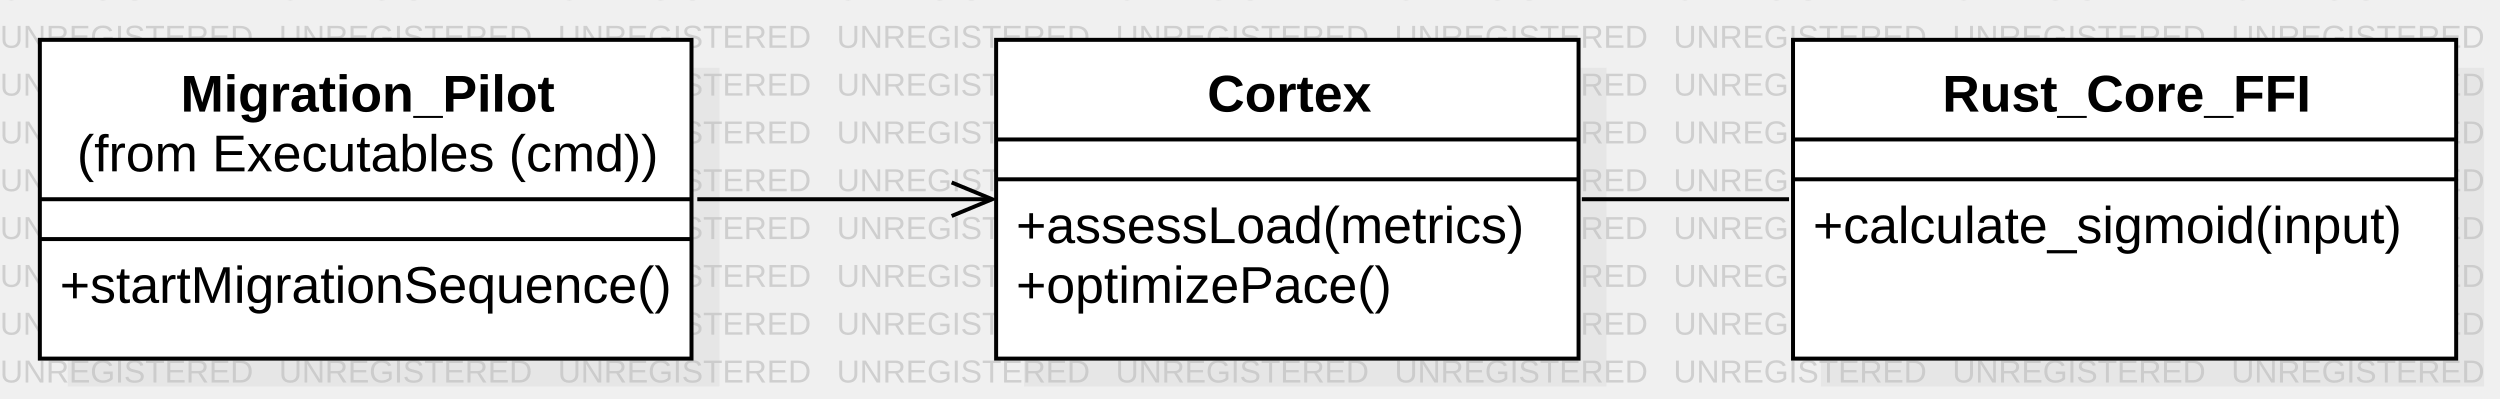
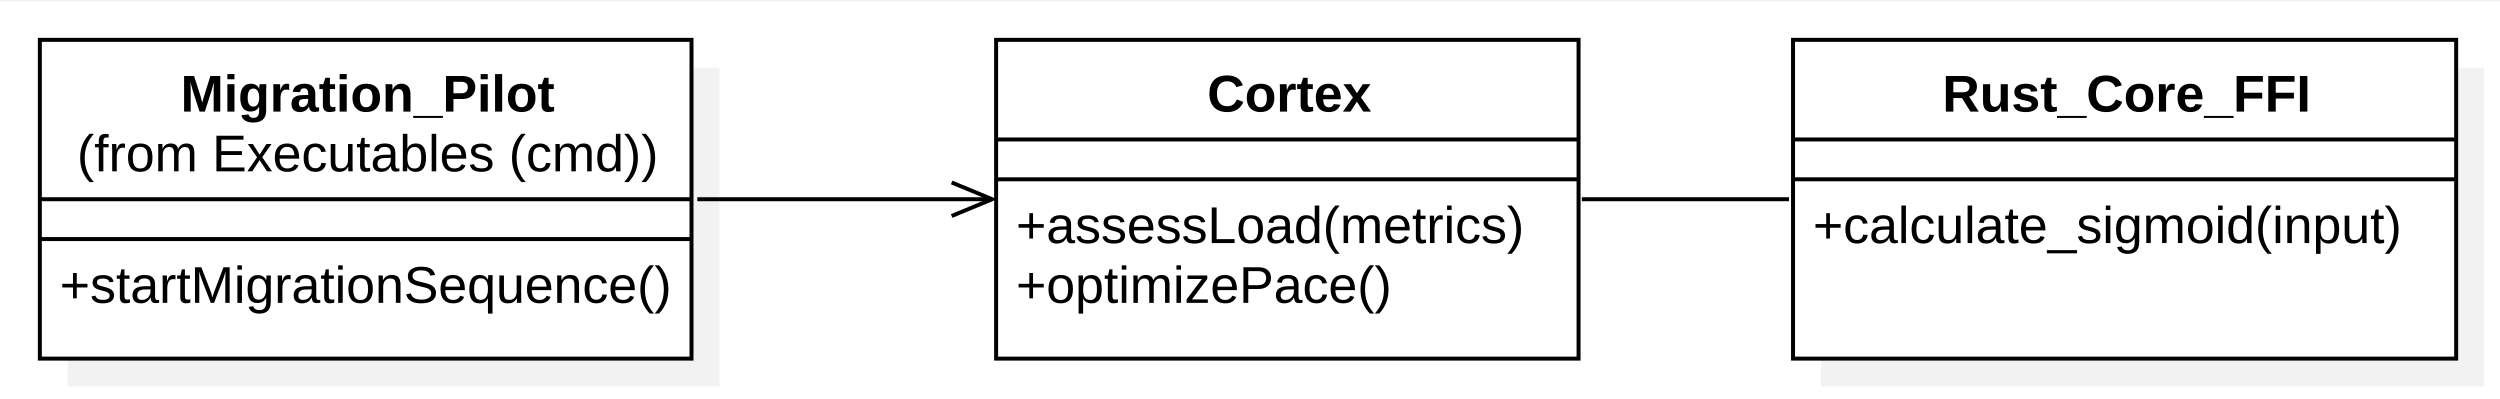
- <svg xmlns="http://www.w3.org/2000/svg" version="1.1" width="627.432" height="100">
-   <defs />
-   <g>
-     <text fill="#cfcfcf" stroke="none" font-family="Arial" font-size="8px" font-style="normal" font-weight="normal" text-decoration="undefined" x="0" y="0" text-anchor="start" dominant-baseline="alphabetic" transform="matrix(1 0 0 1 0 0)">UNREGISTERED</text>
-     <text fill="#cfcfcf" stroke="none" font-family="Arial" font-size="8px" font-style="normal" font-weight="normal" text-decoration="undefined" x="0" y="12" text-anchor="start" dominant-baseline="alphabetic" transform="matrix(1 0 0 1 0 0)">UNREGISTERED</text>
-     <text fill="#cfcfcf" stroke="none" font-family="Arial" font-size="8px" font-style="normal" font-weight="normal" text-decoration="undefined" x="0" y="24" text-anchor="start" dominant-baseline="alphabetic" transform="matrix(1 0 0 1 0 0)">UNREGISTERED</text>
-     <text fill="#cfcfcf" stroke="none" font-family="Arial" font-size="8px" font-style="normal" font-weight="normal" text-decoration="undefined" x="0" y="36" text-anchor="start" dominant-baseline="alphabetic" transform="matrix(1 0 0 1 0 0)">UNREGISTERED</text>
-     <text fill="#cfcfcf" stroke="none" font-family="Arial" font-size="8px" font-style="normal" font-weight="normal" text-decoration="undefined" x="0" y="48" text-anchor="start" dominant-baseline="alphabetic" transform="matrix(1 0 0 1 0 0)">UNREGISTERED</text>
-     <text fill="#cfcfcf" stroke="none" font-family="Arial" font-size="8px" font-style="normal" font-weight="normal" text-decoration="undefined" x="0" y="60" text-anchor="start" dominant-baseline="alphabetic" transform="matrix(1 0 0 1 0 0)">UNREGISTERED</text>
-     <text fill="#cfcfcf" stroke="none" font-family="Arial" font-size="8px" font-style="normal" font-weight="normal" text-decoration="undefined" x="0" y="72" text-anchor="start" dominant-baseline="alphabetic" transform="matrix(1 0 0 1 0 0)">UNREGISTERED</text>
-     <text fill="#cfcfcf" stroke="none" font-family="Arial" font-size="8px" font-style="normal" font-weight="normal" text-decoration="undefined" x="0" y="84" text-anchor="start" dominant-baseline="alphabetic" transform="matrix(1 0 0 1 0 0)">UNREGISTERED</text>
-     <text fill="#cfcfcf" stroke="none" font-family="Arial" font-size="8px" font-style="normal" font-weight="normal" text-decoration="undefined" x="0" y="96" text-anchor="start" dominant-baseline="alphabetic" transform="matrix(1 0 0 1 0 0)">UNREGISTERED</text>
-     <text fill="#cfcfcf" stroke="none" font-family="Arial" font-size="8px" font-style="normal" font-weight="normal" text-decoration="undefined" x="70" y="0" text-anchor="start" dominant-baseline="alphabetic" transform="matrix(1 0 0 1 0 0)">UNREGISTERED</text>
-     <text fill="#cfcfcf" stroke="none" font-family="Arial" font-size="8px" font-style="normal" font-weight="normal" text-decoration="undefined" x="70" y="12" text-anchor="start" dominant-baseline="alphabetic" transform="matrix(1 0 0 1 0 0)">UNREGISTERED</text>
-     <text fill="#cfcfcf" stroke="none" font-family="Arial" font-size="8px" font-style="normal" font-weight="normal" text-decoration="undefined" x="70" y="24" text-anchor="start" dominant-baseline="alphabetic" transform="matrix(1 0 0 1 0 0)">UNREGISTERED</text>
-     <text fill="#cfcfcf" stroke="none" font-family="Arial" font-size="8px" font-style="normal" font-weight="normal" text-decoration="undefined" x="70" y="36" text-anchor="start" dominant-baseline="alphabetic" transform="matrix(1 0 0 1 0 0)">UNREGISTERED</text>
-     <text fill="#cfcfcf" stroke="none" font-family="Arial" font-size="8px" font-style="normal" font-weight="normal" text-decoration="undefined" x="70" y="48" text-anchor="start" dominant-baseline="alphabetic" transform="matrix(1 0 0 1 0 0)">UNREGISTERED</text>
-     <text fill="#cfcfcf" stroke="none" font-family="Arial" font-size="8px" font-style="normal" font-weight="normal" text-decoration="undefined" x="70" y="60" text-anchor="start" dominant-baseline="alphabetic" transform="matrix(1 0 0 1 0 0)">UNREGISTERED</text>
-     <text fill="#cfcfcf" stroke="none" font-family="Arial" font-size="8px" font-style="normal" font-weight="normal" text-decoration="undefined" x="70" y="72" text-anchor="start" dominant-baseline="alphabetic" transform="matrix(1 0 0 1 0 0)">UNREGISTERED</text>
-     <text fill="#cfcfcf" stroke="none" font-family="Arial" font-size="8px" font-style="normal" font-weight="normal" text-decoration="undefined" x="70" y="84" text-anchor="start" dominant-baseline="alphabetic" transform="matrix(1 0 0 1 0 0)">UNREGISTERED</text>
-     <text fill="#cfcfcf" stroke="none" font-family="Arial" font-size="8px" font-style="normal" font-weight="normal" text-decoration="undefined" x="70" y="96" text-anchor="start" dominant-baseline="alphabetic" transform="matrix(1 0 0 1 0 0)">UNREGISTERED</text>
-     <text fill="#cfcfcf" stroke="none" font-family="Arial" font-size="8px" font-style="normal" font-weight="normal" text-decoration="undefined" x="140" y="0" text-anchor="start" dominant-baseline="alphabetic" transform="matrix(1 0 0 1 0 0)">UNREGISTERED</text>
-     <text fill="#cfcfcf" stroke="none" font-family="Arial" font-size="8px" font-style="normal" font-weight="normal" text-decoration="undefined" x="140" y="12" text-anchor="start" dominant-baseline="alphabetic" transform="matrix(1 0 0 1 0 0)">UNREGISTERED</text>
-     <text fill="#cfcfcf" stroke="none" font-family="Arial" font-size="8px" font-style="normal" font-weight="normal" text-decoration="undefined" x="140" y="24" text-anchor="start" dominant-baseline="alphabetic" transform="matrix(1 0 0 1 0 0)">UNREGISTERED</text>
-     <text fill="#cfcfcf" stroke="none" font-family="Arial" font-size="8px" font-style="normal" font-weight="normal" text-decoration="undefined" x="140" y="36" text-anchor="start" dominant-baseline="alphabetic" transform="matrix(1 0 0 1 0 0)">UNREGISTERED</text>
-     <text fill="#cfcfcf" stroke="none" font-family="Arial" font-size="8px" font-style="normal" font-weight="normal" text-decoration="undefined" x="140" y="48" text-anchor="start" dominant-baseline="alphabetic" transform="matrix(1 0 0 1 0 0)">UNREGISTERED</text>
-     <text fill="#cfcfcf" stroke="none" font-family="Arial" font-size="8px" font-style="normal" font-weight="normal" text-decoration="undefined" x="140" y="60" text-anchor="start" dominant-baseline="alphabetic" transform="matrix(1 0 0 1 0 0)">UNREGISTERED</text>
-     <text fill="#cfcfcf" stroke="none" font-family="Arial" font-size="8px" font-style="normal" font-weight="normal" text-decoration="undefined" x="140" y="72" text-anchor="start" dominant-baseline="alphabetic" transform="matrix(1 0 0 1 0 0)">UNREGISTERED</text>
-     <text fill="#cfcfcf" stroke="none" font-family="Arial" font-size="8px" font-style="normal" font-weight="normal" text-decoration="undefined" x="140" y="84" text-anchor="start" dominant-baseline="alphabetic" transform="matrix(1 0 0 1 0 0)">UNREGISTERED</text>
-     <text fill="#cfcfcf" stroke="none" font-family="Arial" font-size="8px" font-style="normal" font-weight="normal" text-decoration="undefined" x="140" y="96" text-anchor="start" dominant-baseline="alphabetic" transform="matrix(1 0 0 1 0 0)">UNREGISTERED</text>
-     <text fill="#cfcfcf" stroke="none" font-family="Arial" font-size="8px" font-style="normal" font-weight="normal" text-decoration="undefined" x="210" y="0" text-anchor="start" dominant-baseline="alphabetic" transform="matrix(1 0 0 1 0 0)">UNREGISTERED</text>
-     <text fill="#cfcfcf" stroke="none" font-family="Arial" font-size="8px" font-style="normal" font-weight="normal" text-decoration="undefined" x="210" y="12" text-anchor="start" dominant-baseline="alphabetic" transform="matrix(1 0 0 1 0 0)">UNREGISTERED</text>
-     <text fill="#cfcfcf" stroke="none" font-family="Arial" font-size="8px" font-style="normal" font-weight="normal" text-decoration="undefined" x="210" y="24" text-anchor="start" dominant-baseline="alphabetic" transform="matrix(1 0 0 1 0 0)">UNREGISTERED</text>
-     <text fill="#cfcfcf" stroke="none" font-family="Arial" font-size="8px" font-style="normal" font-weight="normal" text-decoration="undefined" x="210" y="36" text-anchor="start" dominant-baseline="alphabetic" transform="matrix(1 0 0 1 0 0)">UNREGISTERED</text>
-     <text fill="#cfcfcf" stroke="none" font-family="Arial" font-size="8px" font-style="normal" font-weight="normal" text-decoration="undefined" x="210" y="48" text-anchor="start" dominant-baseline="alphabetic" transform="matrix(1 0 0 1 0 0)">UNREGISTERED</text>
-     <text fill="#cfcfcf" stroke="none" font-family="Arial" font-size="8px" font-style="normal" font-weight="normal" text-decoration="undefined" x="210" y="60" text-anchor="start" dominant-baseline="alphabetic" transform="matrix(1 0 0 1 0 0)">UNREGISTERED</text>
-     <text fill="#cfcfcf" stroke="none" font-family="Arial" font-size="8px" font-style="normal" font-weight="normal" text-decoration="undefined" x="210" y="72" text-anchor="start" dominant-baseline="alphabetic" transform="matrix(1 0 0 1 0 0)">UNREGISTERED</text>
-     <text fill="#cfcfcf" stroke="none" font-family="Arial" font-size="8px" font-style="normal" font-weight="normal" text-decoration="undefined" x="210" y="84" text-anchor="start" dominant-baseline="alphabetic" transform="matrix(1 0 0 1 0 0)">UNREGISTERED</text>
-     <text fill="#cfcfcf" stroke="none" font-family="Arial" font-size="8px" font-style="normal" font-weight="normal" text-decoration="undefined" x="210" y="96" text-anchor="start" dominant-baseline="alphabetic" transform="matrix(1 0 0 1 0 0)">UNREGISTERED</text>
-     <text fill="#cfcfcf" stroke="none" font-family="Arial" font-size="8px" font-style="normal" font-weight="normal" text-decoration="undefined" x="280" y="0" text-anchor="start" dominant-baseline="alphabetic" transform="matrix(1 0 0 1 0 0)">UNREGISTERED</text>
-     <text fill="#cfcfcf" stroke="none" font-family="Arial" font-size="8px" font-style="normal" font-weight="normal" text-decoration="undefined" x="280" y="12" text-anchor="start" dominant-baseline="alphabetic" transform="matrix(1 0 0 1 0 0)">UNREGISTERED</text>
-     <text fill="#cfcfcf" stroke="none" font-family="Arial" font-size="8px" font-style="normal" font-weight="normal" text-decoration="undefined" x="280" y="24" text-anchor="start" dominant-baseline="alphabetic" transform="matrix(1 0 0 1 0 0)">UNREGISTERED</text>
-     <text fill="#cfcfcf" stroke="none" font-family="Arial" font-size="8px" font-style="normal" font-weight="normal" text-decoration="undefined" x="280" y="36" text-anchor="start" dominant-baseline="alphabetic" transform="matrix(1 0 0 1 0 0)">UNREGISTERED</text>
-     <text fill="#cfcfcf" stroke="none" font-family="Arial" font-size="8px" font-style="normal" font-weight="normal" text-decoration="undefined" x="280" y="48" text-anchor="start" dominant-baseline="alphabetic" transform="matrix(1 0 0 1 0 0)">UNREGISTERED</text>
-     <text fill="#cfcfcf" stroke="none" font-family="Arial" font-size="8px" font-style="normal" font-weight="normal" text-decoration="undefined" x="280" y="60" text-anchor="start" dominant-baseline="alphabetic" transform="matrix(1 0 0 1 0 0)">UNREGISTERED</text>
-     <text fill="#cfcfcf" stroke="none" font-family="Arial" font-size="8px" font-style="normal" font-weight="normal" text-decoration="undefined" x="280" y="72" text-anchor="start" dominant-baseline="alphabetic" transform="matrix(1 0 0 1 0 0)">UNREGISTERED</text>
-     <text fill="#cfcfcf" stroke="none" font-family="Arial" font-size="8px" font-style="normal" font-weight="normal" text-decoration="undefined" x="280" y="84" text-anchor="start" dominant-baseline="alphabetic" transform="matrix(1 0 0 1 0 0)">UNREGISTERED</text>
-     <text fill="#cfcfcf" stroke="none" font-family="Arial" font-size="8px" font-style="normal" font-weight="normal" text-decoration="undefined" x="280" y="96" text-anchor="start" dominant-baseline="alphabetic" transform="matrix(1 0 0 1 0 0)">UNREGISTERED</text>
-     <text fill="#cfcfcf" stroke="none" font-family="Arial" font-size="8px" font-style="normal" font-weight="normal" text-decoration="undefined" x="350" y="0" text-anchor="start" dominant-baseline="alphabetic" transform="matrix(1 0 0 1 0 0)">UNREGISTERED</text>
-     <text fill="#cfcfcf" stroke="none" font-family="Arial" font-size="8px" font-style="normal" font-weight="normal" text-decoration="undefined" x="350" y="12" text-anchor="start" dominant-baseline="alphabetic" transform="matrix(1 0 0 1 0 0)">UNREGISTERED</text>
-     <text fill="#cfcfcf" stroke="none" font-family="Arial" font-size="8px" font-style="normal" font-weight="normal" text-decoration="undefined" x="350" y="24" text-anchor="start" dominant-baseline="alphabetic" transform="matrix(1 0 0 1 0 0)">UNREGISTERED</text>
-     <text fill="#cfcfcf" stroke="none" font-family="Arial" font-size="8px" font-style="normal" font-weight="normal" text-decoration="undefined" x="350" y="36" text-anchor="start" dominant-baseline="alphabetic" transform="matrix(1 0 0 1 0 0)">UNREGISTERED</text>
-     <text fill="#cfcfcf" stroke="none" font-family="Arial" font-size="8px" font-style="normal" font-weight="normal" text-decoration="undefined" x="350" y="48" text-anchor="start" dominant-baseline="alphabetic" transform="matrix(1 0 0 1 0 0)">UNREGISTERED</text>
-     <text fill="#cfcfcf" stroke="none" font-family="Arial" font-size="8px" font-style="normal" font-weight="normal" text-decoration="undefined" x="350" y="60" text-anchor="start" dominant-baseline="alphabetic" transform="matrix(1 0 0 1 0 0)">UNREGISTERED</text>
-     <text fill="#cfcfcf" stroke="none" font-family="Arial" font-size="8px" font-style="normal" font-weight="normal" text-decoration="undefined" x="350" y="72" text-anchor="start" dominant-baseline="alphabetic" transform="matrix(1 0 0 1 0 0)">UNREGISTERED</text>
-     <text fill="#cfcfcf" stroke="none" font-family="Arial" font-size="8px" font-style="normal" font-weight="normal" text-decoration="undefined" x="350" y="84" text-anchor="start" dominant-baseline="alphabetic" transform="matrix(1 0 0 1 0 0)">UNREGISTERED</text>
-     <text fill="#cfcfcf" stroke="none" font-family="Arial" font-size="8px" font-style="normal" font-weight="normal" text-decoration="undefined" x="350" y="96" text-anchor="start" dominant-baseline="alphabetic" transform="matrix(1 0 0 1 0 0)">UNREGISTERED</text>
-     <text fill="#cfcfcf" stroke="none" font-family="Arial" font-size="8px" font-style="normal" font-weight="normal" text-decoration="undefined" x="420" y="0" text-anchor="start" dominant-baseline="alphabetic" transform="matrix(1 0 0 1 0 0)">UNREGISTERED</text>
-     <text fill="#cfcfcf" stroke="none" font-family="Arial" font-size="8px" font-style="normal" font-weight="normal" text-decoration="undefined" x="420" y="12" text-anchor="start" dominant-baseline="alphabetic" transform="matrix(1 0 0 1 0 0)">UNREGISTERED</text>
-     <text fill="#cfcfcf" stroke="none" font-family="Arial" font-size="8px" font-style="normal" font-weight="normal" text-decoration="undefined" x="420" y="24" text-anchor="start" dominant-baseline="alphabetic" transform="matrix(1 0 0 1 0 0)">UNREGISTERED</text>
-     <text fill="#cfcfcf" stroke="none" font-family="Arial" font-size="8px" font-style="normal" font-weight="normal" text-decoration="undefined" x="420" y="36" text-anchor="start" dominant-baseline="alphabetic" transform="matrix(1 0 0 1 0 0)">UNREGISTERED</text>
-     <text fill="#cfcfcf" stroke="none" font-family="Arial" font-size="8px" font-style="normal" font-weight="normal" text-decoration="undefined" x="420" y="48" text-anchor="start" dominant-baseline="alphabetic" transform="matrix(1 0 0 1 0 0)">UNREGISTERED</text>
-     <text fill="#cfcfcf" stroke="none" font-family="Arial" font-size="8px" font-style="normal" font-weight="normal" text-decoration="undefined" x="420" y="60" text-anchor="start" dominant-baseline="alphabetic" transform="matrix(1 0 0 1 0 0)">UNREGISTERED</text>
-     <text fill="#cfcfcf" stroke="none" font-family="Arial" font-size="8px" font-style="normal" font-weight="normal" text-decoration="undefined" x="420" y="72" text-anchor="start" dominant-baseline="alphabetic" transform="matrix(1 0 0 1 0 0)">UNREGISTERED</text>
-     <text fill="#cfcfcf" stroke="none" font-family="Arial" font-size="8px" font-style="normal" font-weight="normal" text-decoration="undefined" x="420" y="84" text-anchor="start" dominant-baseline="alphabetic" transform="matrix(1 0 0 1 0 0)">UNREGISTERED</text>
-     <text fill="#cfcfcf" stroke="none" font-family="Arial" font-size="8px" font-style="normal" font-weight="normal" text-decoration="undefined" x="420" y="96" text-anchor="start" dominant-baseline="alphabetic" transform="matrix(1 0 0 1 0 0)">UNREGISTERED</text>
-     <text fill="#cfcfcf" stroke="none" font-family="Arial" font-size="8px" font-style="normal" font-weight="normal" text-decoration="undefined" x="490" y="0" text-anchor="start" dominant-baseline="alphabetic" transform="matrix(1 0 0 1 0 0)">UNREGISTERED</text>
-     <text fill="#cfcfcf" stroke="none" font-family="Arial" font-size="8px" font-style="normal" font-weight="normal" text-decoration="undefined" x="490" y="12" text-anchor="start" dominant-baseline="alphabetic" transform="matrix(1 0 0 1 0 0)">UNREGISTERED</text>
-     <text fill="#cfcfcf" stroke="none" font-family="Arial" font-size="8px" font-style="normal" font-weight="normal" text-decoration="undefined" x="490" y="24" text-anchor="start" dominant-baseline="alphabetic" transform="matrix(1 0 0 1 0 0)">UNREGISTERED</text>
-     <text fill="#cfcfcf" stroke="none" font-family="Arial" font-size="8px" font-style="normal" font-weight="normal" text-decoration="undefined" x="490" y="36" text-anchor="start" dominant-baseline="alphabetic" transform="matrix(1 0 0 1 0 0)">UNREGISTERED</text>
-     <text fill="#cfcfcf" stroke="none" font-family="Arial" font-size="8px" font-style="normal" font-weight="normal" text-decoration="undefined" x="490" y="48" text-anchor="start" dominant-baseline="alphabetic" transform="matrix(1 0 0 1 0 0)">UNREGISTERED</text>
-     <text fill="#cfcfcf" stroke="none" font-family="Arial" font-size="8px" font-style="normal" font-weight="normal" text-decoration="undefined" x="490" y="60" text-anchor="start" dominant-baseline="alphabetic" transform="matrix(1 0 0 1 0 0)">UNREGISTERED</text>
-     <text fill="#cfcfcf" stroke="none" font-family="Arial" font-size="8px" font-style="normal" font-weight="normal" text-decoration="undefined" x="490" y="72" text-anchor="start" dominant-baseline="alphabetic" transform="matrix(1 0 0 1 0 0)">UNREGISTERED</text>
-     <text fill="#cfcfcf" stroke="none" font-family="Arial" font-size="8px" font-style="normal" font-weight="normal" text-decoration="undefined" x="490" y="84" text-anchor="start" dominant-baseline="alphabetic" transform="matrix(1 0 0 1 0 0)">UNREGISTERED</text>
-     <text fill="#cfcfcf" stroke="none" font-family="Arial" font-size="8px" font-style="normal" font-weight="normal" text-decoration="undefined" x="490" y="96" text-anchor="start" dominant-baseline="alphabetic" transform="matrix(1 0 0 1 0 0)">UNREGISTERED</text>
-     <text fill="#cfcfcf" stroke="none" font-family="Arial" font-size="8px" font-style="normal" font-weight="normal" text-decoration="undefined" x="560" y="0" text-anchor="start" dominant-baseline="alphabetic" transform="matrix(1 0 0 1 0 0)">UNREGISTERED</text>
-     <text fill="#cfcfcf" stroke="none" font-family="Arial" font-size="8px" font-style="normal" font-weight="normal" text-decoration="undefined" x="560" y="12" text-anchor="start" dominant-baseline="alphabetic" transform="matrix(1 0 0 1 0 0)">UNREGISTERED</text>
-     <text fill="#cfcfcf" stroke="none" font-family="Arial" font-size="8px" font-style="normal" font-weight="normal" text-decoration="undefined" x="560" y="24" text-anchor="start" dominant-baseline="alphabetic" transform="matrix(1 0 0 1 0 0)">UNREGISTERED</text>
-     <text fill="#cfcfcf" stroke="none" font-family="Arial" font-size="8px" font-style="normal" font-weight="normal" text-decoration="undefined" x="560" y="36" text-anchor="start" dominant-baseline="alphabetic" transform="matrix(1 0 0 1 0 0)">UNREGISTERED</text>
-     <text fill="#cfcfcf" stroke="none" font-family="Arial" font-size="8px" font-style="normal" font-weight="normal" text-decoration="undefined" x="560" y="48" text-anchor="start" dominant-baseline="alphabetic" transform="matrix(1 0 0 1 0 0)">UNREGISTERED</text>
-     <text fill="#cfcfcf" stroke="none" font-family="Arial" font-size="8px" font-style="normal" font-weight="normal" text-decoration="undefined" x="560" y="60" text-anchor="start" dominant-baseline="alphabetic" transform="matrix(1 0 0 1 0 0)">UNREGISTERED</text>
-     <text fill="#cfcfcf" stroke="none" font-family="Arial" font-size="8px" font-style="normal" font-weight="normal" text-decoration="undefined" x="560" y="72" text-anchor="start" dominant-baseline="alphabetic" transform="matrix(1 0 0 1 0 0)">UNREGISTERED</text>
-     <text fill="#cfcfcf" stroke="none" font-family="Arial" font-size="8px" font-style="normal" font-weight="normal" text-decoration="undefined" x="560" y="84" text-anchor="start" dominant-baseline="alphabetic" transform="matrix(1 0 0 1 0 0)">UNREGISTERED</text>
-     <text fill="#cfcfcf" stroke="none" font-family="Arial" font-size="8px" font-style="normal" font-weight="normal" text-decoration="undefined" x="560" y="96" text-anchor="start" dominant-baseline="alphabetic" transform="matrix(1 0 0 1 0 0)">UNREGISTERED</text>
-     <g>
-       <rect fill="#C0C0C0" stroke="none" x="519" y="295" width="146.176" height="80" transform="matrix(1 0 0 1 -262 -278)" fill-opacity="0.2" />
+ <svg xmlns="http://www.w3.org/2000/svg" version="1.1" width="627.432" height="100" id="svg115">
+   <defs id="defs1" />
+   <g id="g115">
+     <g id="g81">
+       <rect fill="#C0C0C0" stroke="none" x="519" y="295" width="146.176" height="80" transform="matrix(1 0 0 1 -262 -278)" fill-opacity="0.2" id="rect81" />
+       <rect style="fill:#ffffff;fill-rule:evenodd" id="rect115" width="629.01" height="100" x="-1.365" y="0.341" />
    </g>
-     <g>
-       <rect fill="#ffffff" stroke="none" x="512" y="288" width="146.176" height="80" transform="matrix(1 0 0 1 -262 -278)" />
+     <g id="g82">
+       <rect fill="#ffffff" stroke="none" x="512" y="288" width="146.176" height="80" transform="matrix(1 0 0 1 -262 -278)" id="rect82" />
    </g>
-     <g>
-       <path fill="none" stroke="#000000" paint-order="fill stroke markers" d=" M 250 10 L 396.176 10 L 396.176 90 L 250 90 L 250 10 Z Z" stroke-miterlimit="10" stroke-dasharray="" />
+     <g id="g83">
+       <path fill="none" stroke="#000000" paint-order="fill stroke markers" d=" M 250 10 L 396.176 10 L 396.176 90 L 250 90 L 250 10 Z Z" stroke-miterlimit="10" stroke-dasharray="" id="path82" />
    </g>
-     <g>
-       <path fill="none" stroke="#000000" paint-order="fill stroke markers" d=" M 250 35 L 396.176 35" stroke-miterlimit="10" stroke-dasharray="" />
+     <g id="g84">
+       <path fill="none" stroke="#000000" paint-order="fill stroke markers" d=" M 250 35 L 396.176 35" stroke-miterlimit="10" stroke-dasharray="" id="path83" />
    </g>
-     <g>
-       <path fill="none" stroke="#000000" paint-order="fill stroke markers" d=" M 250 45 L 396.176 45" stroke-miterlimit="10" stroke-dasharray="" />
+     <g id="g85">
+       <path fill="none" stroke="#000000" paint-order="fill stroke markers" d=" M 250 45 L 396.176 45" stroke-miterlimit="10" stroke-dasharray="" id="path84" />
    </g>
-     <g>
-       <g>
-         <path fill="none" stroke="none" />
-         <text fill="#000000" stroke="none" font-family="Arial" font-size="13px" font-style="normal" font-weight="bold" text-decoration="undefined" x="585.588" y="301.5" text-anchor="middle" dominant-baseline="central" transform="matrix(1 0 0 1 -262 -278)">Cortex</text>
+     <g id="g87">
+       <g id="g86">
+         <path fill="none" stroke="none" id="path85" />
+         <text fill="#000000" stroke="none" font-family="Arial" font-size="13px" font-style="normal" font-weight="bold" text-decoration="undefined" x="585.588" y="301.5" text-anchor="middle" dominant-baseline="central" transform="matrix(1 0 0 1 -262 -278)" id="text85">Cortex</text>
      </g>
    </g>
-     <g>
-       <g>
-         <path fill="none" stroke="none" />
-         <text fill="#000000" stroke="none" font-family="Arial" font-size="13px" font-style="normal" font-weight="normal" text-decoration="undefined" x="517" y="334.5" text-anchor="start" dominant-baseline="central" transform="matrix(1 0 0 1 -262 -278)">+assessLoad(metrics)</text>
+     <g id="g89">
+       <g id="g88">
+         <path fill="none" stroke="none" id="path87" />
+         <text fill="#000000" stroke="none" font-family="Arial" font-size="13px" font-style="normal" font-weight="normal" text-decoration="undefined" x="517" y="334.5" text-anchor="start" dominant-baseline="central" transform="matrix(1 0 0 1 -262 -278)" id="text87">+assessLoad(metrics)</text>
      </g>
    </g>
-     <g>
-       <g>
-         <path fill="none" stroke="none" />
-         <text fill="#000000" stroke="none" font-family="Arial" font-size="13px" font-style="normal" font-weight="normal" text-decoration="undefined" x="517" y="349.5" text-anchor="start" dominant-baseline="central" transform="matrix(1 0 0 1 -262 -278)">+optimizePace()</text>
+     <g id="g91">
+       <g id="g90">
+         <path fill="none" stroke="none" id="path89" />
+         <text fill="#000000" stroke="none" font-family="Arial" font-size="13px" font-style="normal" font-weight="normal" text-decoration="undefined" x="517" y="349.5" text-anchor="start" dominant-baseline="central" transform="matrix(1 0 0 1 -262 -278)" id="text89">+optimizePace()</text>
      </g>
    </g>
-     <g>
-       <rect fill="#C0C0C0" stroke="none" x="719" y="295" width="166.432" height="80" transform="matrix(1 0 0 1 -262 -278)" fill-opacity="0.2" />
+     <g id="g92">
+       <rect fill="#C0C0C0" stroke="none" x="719" y="295" width="166.432" height="80" transform="matrix(1 0 0 1 -262 -278)" fill-opacity="0.2" id="rect91" />
    </g>
-     <g>
-       <rect fill="#ffffff" stroke="none" x="712" y="288" width="166.432" height="80" transform="matrix(1 0 0 1 -262 -278)" />
+     <g id="g93">
+       <rect fill="#ffffff" stroke="none" x="712" y="288" width="166.432" height="80" transform="matrix(1 0 0 1 -262 -278)" id="rect92" />
    </g>
-     <g>
-       <path fill="none" stroke="#000000" paint-order="fill stroke markers" d=" M 450 10 L 616.432 10 L 616.432 90 L 450 90 L 450 10 Z Z" stroke-miterlimit="10" stroke-dasharray="" />
+     <g id="g94">
+       <path fill="none" stroke="#000000" paint-order="fill stroke markers" d=" M 450 10 L 616.432 10 L 616.432 90 L 450 90 L 450 10 Z Z" stroke-miterlimit="10" stroke-dasharray="" id="path93" />
    </g>
-     <g>
-       <path fill="none" stroke="#000000" paint-order="fill stroke markers" d=" M 450 35 L 616.432 35" stroke-miterlimit="10" stroke-dasharray="" />
+     <g id="g95">
+       <path fill="none" stroke="#000000" paint-order="fill stroke markers" d=" M 450 35 L 616.432 35" stroke-miterlimit="10" stroke-dasharray="" id="path94" />
    </g>
-     <g>
-       <path fill="none" stroke="#000000" paint-order="fill stroke markers" d=" M 450 45 L 616.432 45" stroke-miterlimit="10" stroke-dasharray="" />
+     <g id="g96">
+       <path fill="none" stroke="#000000" paint-order="fill stroke markers" d=" M 450 45 L 616.432 45" stroke-miterlimit="10" stroke-dasharray="" id="path95" />
    </g>
-     <g>
-       <g>
-         <path fill="none" stroke="none" />
-         <text fill="#000000" stroke="none" font-family="Arial" font-size="13px" font-style="normal" font-weight="bold" text-decoration="undefined" x="795.716" y="301.5" text-anchor="middle" dominant-baseline="central" transform="matrix(1 0 0 1 -262 -278)">Rust_Core_FFI</text>
+     <g id="g98">
+       <g id="g97">
+         <path fill="none" stroke="none" id="path96" />
+         <text fill="#000000" stroke="none" font-family="Arial" font-size="13px" font-style="normal" font-weight="bold" text-decoration="undefined" x="795.716" y="301.5" text-anchor="middle" dominant-baseline="central" transform="matrix(1 0 0 1 -262 -278)" id="text96">Rust_Core_FFI</text>
      </g>
    </g>
-     <g>
-       <g>
-         <path fill="none" stroke="none" />
-         <text fill="#000000" stroke="none" font-family="Arial" font-size="13px" font-style="normal" font-weight="normal" text-decoration="undefined" x="717" y="334.5" text-anchor="start" dominant-baseline="central" transform="matrix(1 0 0 1 -262 -278)">+calculate_sigmoid(input)</text>
+     <g id="g100">
+       <g id="g99">
+         <path fill="none" stroke="none" id="path98" />
+         <text fill="#000000" stroke="none" font-family="Arial" font-size="13px" font-style="normal" font-weight="normal" text-decoration="undefined" x="717" y="334.5" text-anchor="start" dominant-baseline="central" transform="matrix(1 0 0 1 -262 -278)" id="text98">+calculate_sigmoid(input)</text>
      </g>
    </g>
-     <g>
-       <path fill="none" stroke="#000000" paint-order="fill stroke markers" d=" M 397 50 L 449 50" stroke-miterlimit="10" stroke-dasharray="" />
+     <g id="g101">
+       <path fill="none" stroke="#000000" paint-order="fill stroke markers" d=" M 397 50 L 449 50" stroke-miterlimit="10" stroke-dasharray="" id="path100" />
    </g>
-     <g>
-       <rect fill="#C0C0C0" stroke="none" x="279" y="295" width="163.55" height="80" transform="matrix(1 0 0 1 -262 -278)" fill-opacity="0.2" />
+     <g id="g102">
+       <rect fill="#C0C0C0" stroke="none" x="279" y="295" width="163.55" height="80" transform="matrix(1 0 0 1 -262 -278)" fill-opacity="0.2" id="rect101" />
    </g>
-     <g>
-       <rect fill="#ffffff" stroke="none" x="272" y="288" width="163.55" height="80" transform="matrix(1 0 0 1 -262 -278)" />
+     <g id="g103">
+       <rect fill="#ffffff" stroke="none" x="272" y="288" width="163.55" height="80" transform="matrix(1 0 0 1 -262 -278)" id="rect102" />
    </g>
-     <g>
-       <path fill="none" stroke="#000000" paint-order="fill stroke markers" d=" M 10 10 L 173.55 10 L 173.55 90 L 10 90 L 10 10 Z Z" stroke-miterlimit="10" stroke-dasharray="" />
+     <g id="g104">
+       <path fill="none" stroke="#000000" paint-order="fill stroke markers" d=" M 10 10 L 173.55 10 L 173.55 90 L 10 90 L 10 10 Z Z" stroke-miterlimit="10" stroke-dasharray="" id="path103" />
    </g>
-     <g>
-       <path fill="none" stroke="#000000" paint-order="fill stroke markers" d=" M 10 50 L 173.55 50" stroke-miterlimit="10" stroke-dasharray="" />
+     <g id="g105">
+       <path fill="none" stroke="#000000" paint-order="fill stroke markers" d=" M 10 50 L 173.55 50" stroke-miterlimit="10" stroke-dasharray="" id="path104" />
    </g>
-     <g>
-       <path fill="none" stroke="#000000" paint-order="fill stroke markers" d=" M 10 60 L 173.55 60" stroke-miterlimit="10" stroke-dasharray="" />
+     <g id="g106">
+       <path fill="none" stroke="#000000" paint-order="fill stroke markers" d=" M 10 60 L 173.55 60" stroke-miterlimit="10" stroke-dasharray="" id="path105" />
    </g>
-     <g>
-       <g>
-         <path fill="none" stroke="none" />
-         <text fill="#000000" stroke="none" font-family="Arial" font-size="13px" font-style="normal" font-weight="bold" text-decoration="undefined" x="354.275" y="301.5" text-anchor="middle" dominant-baseline="central" transform="matrix(1 0 0 1 -262 -278)">Migration_Pilot</text>
+     <g id="g108">
+       <g id="g107">
+         <path fill="none" stroke="none" id="path106" />
+         <text fill="#000000" stroke="none" font-family="Arial" font-size="13px" font-style="normal" font-weight="bold" text-decoration="undefined" x="354.275" y="301.5" text-anchor="middle" dominant-baseline="central" transform="matrix(1 0 0 1 -262 -278)" id="text106">Migration_Pilot</text>
      </g>
    </g>
-     <g>
-       <g>
-         <path fill="none" stroke="none" />
-         <text fill="#000000" stroke="none" font-family="Arial" font-size="13px" font-style="normal" font-weight="normal" text-decoration="undefined" x="354.275" y="316.5" text-anchor="middle" dominant-baseline="central" transform="matrix(1 0 0 1 -262 -278)">(from Executables (cmd))</text>
+     <g id="g110">
+       <g id="g109">
+         <path fill="none" stroke="none" id="path108" />
+         <text fill="#000000" stroke="none" font-family="Arial" font-size="13px" font-style="normal" font-weight="normal" text-decoration="undefined" x="354.275" y="316.5" text-anchor="middle" dominant-baseline="central" transform="matrix(1 0 0 1 -262 -278)" id="text108">(from Executables (cmd))</text>
      </g>
    </g>
-     <g>
-       <g>
-         <path fill="none" stroke="none" />
-         <text fill="#000000" stroke="none" font-family="Arial" font-size="13px" font-style="normal" font-weight="normal" text-decoration="undefined" x="277" y="349.5" text-anchor="start" dominant-baseline="central" transform="matrix(1 0 0 1 -262 -278)">+startMigrationSequence()</text>
+     <g id="g112">
+       <g id="g111">
+         <path fill="none" stroke="none" id="path110" />
+         <text fill="#000000" stroke="none" font-family="Arial" font-size="13px" font-style="normal" font-weight="normal" text-decoration="undefined" x="277" y="349.5" text-anchor="start" dominant-baseline="central" transform="matrix(1 0 0 1 -262 -278)" id="text110">+startMigrationSequence()</text>
      </g>
    </g>
-     <g>
-       <path fill="none" stroke="#000000" paint-order="fill stroke markers" d=" M 175 50 L 249 50" stroke-miterlimit="10" stroke-dasharray="" />
+     <g id="g113">
+       <path fill="none" stroke="#000000" paint-order="fill stroke markers" d=" M 175 50 L 249 50" stroke-miterlimit="10" stroke-dasharray="" id="path112" />
    </g>
-     <g>
-       <path fill="none" stroke="#000000" paint-order="fill stroke markers" d=" M 238.837 54.21 L 249 50 L 238.837 45.79" stroke-miterlimit="10" stroke-dasharray="" />
+     <g id="g114">
+       <path fill="none" stroke="#000000" paint-order="fill stroke markers" d=" M 238.837 54.21 L 249 50 L 238.837 45.79" stroke-miterlimit="10" stroke-dasharray="" id="path113" />
    </g>
  </g>
</svg>
